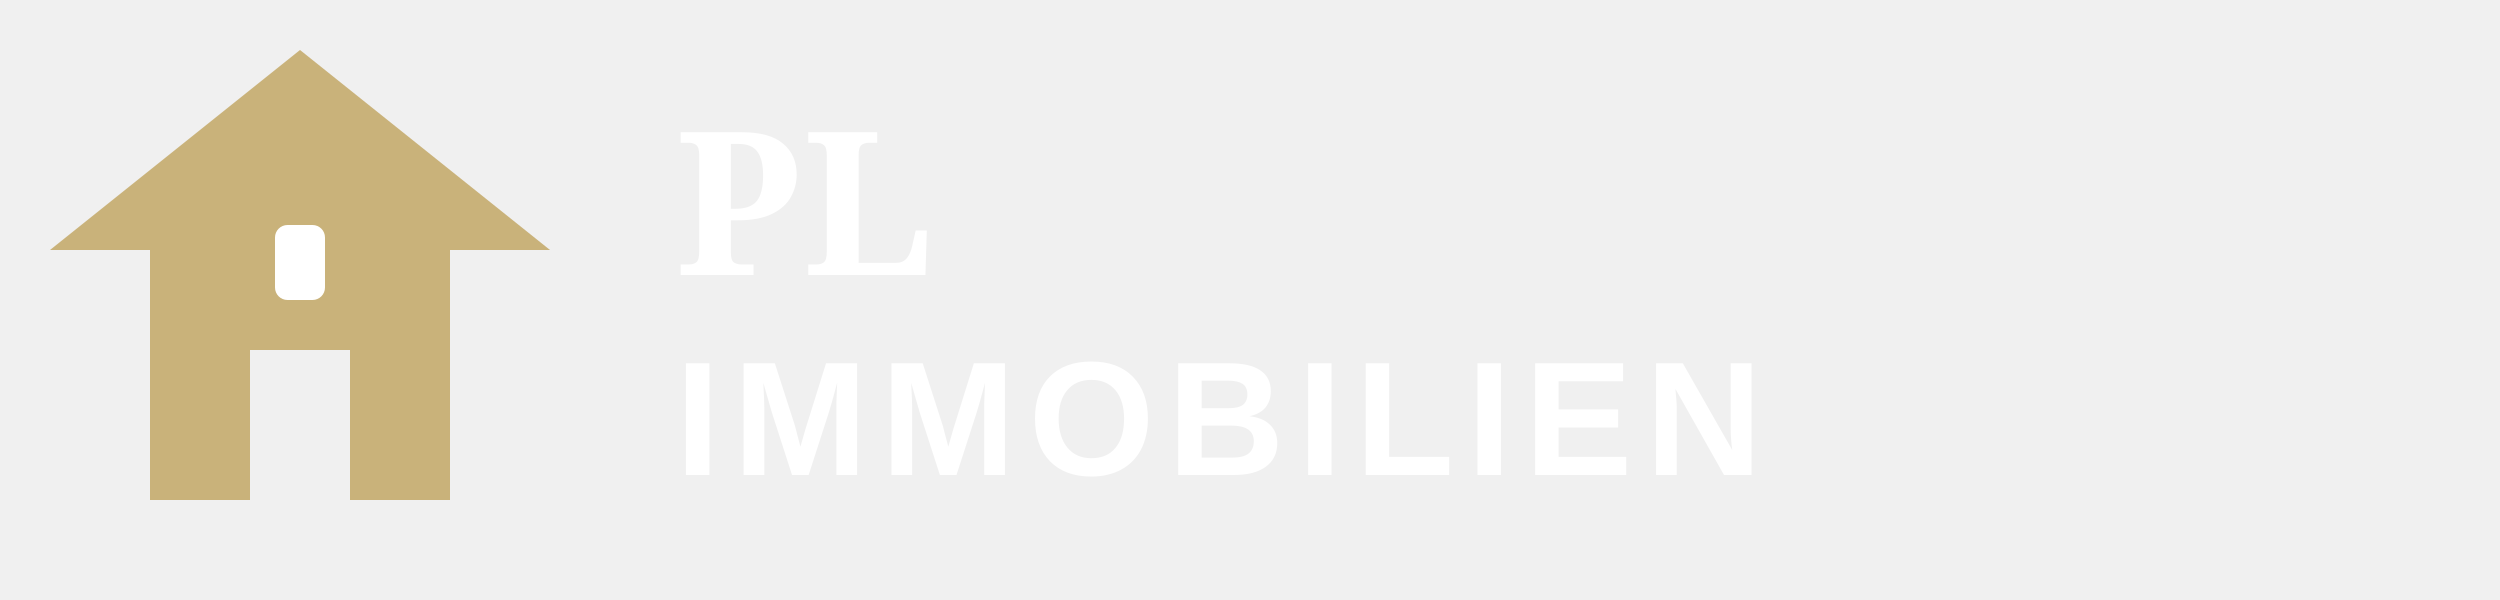
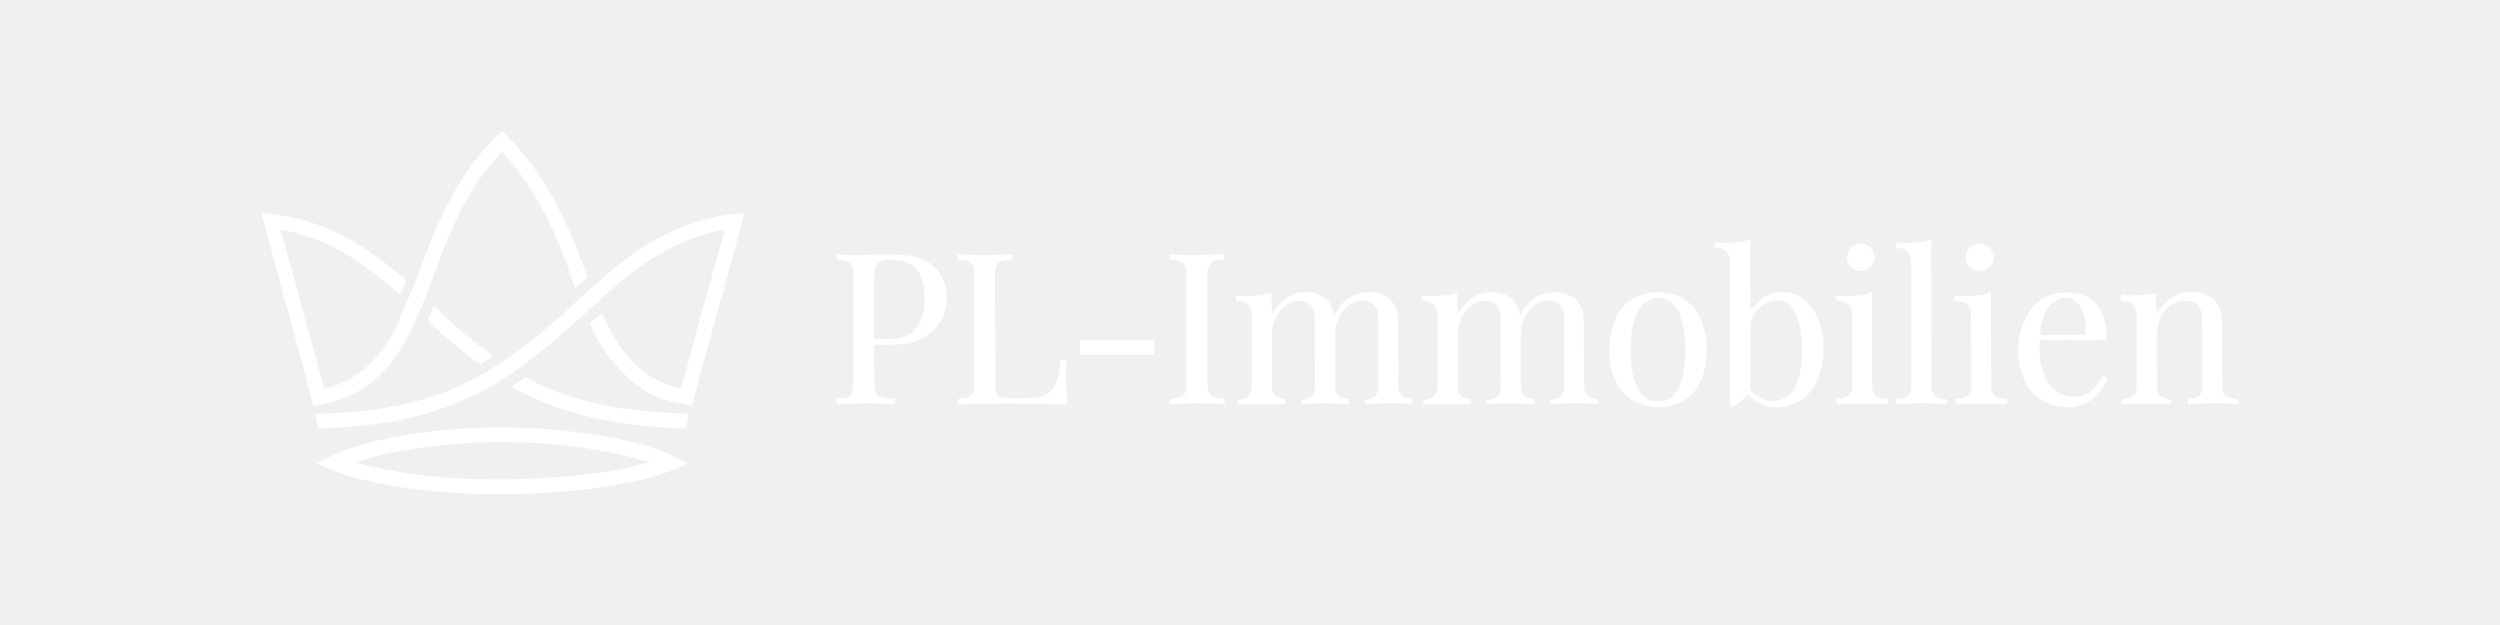
- <svg xmlns="http://www.w3.org/2000/svg" viewBox="0 0 200 48" fill="none">
-   <path d="M24 4L4 20H12V40H20V28H28V40H36V20H44L24 4Z" fill="#C9B27A" />
-   <rect x="22" y="18" width="4" height="6" rx="1" fill="#FFFFFF" />
-   <text x="54" y="22" font-family="Georgia, serif" font-size="16" font-weight="700" fill="#FFFFFF">PL</text>
-   <text x="54" y="38" font-family="Arial, sans-serif" font-size="13" font-weight="600" letter-spacing="1" fill="#FFFFFF">IMMOBILIEN</text>
+ <svg xmlns="http://www.w3.org/2000/svg" id="Layer_1" data-name="Layer 1" viewBox="0 0 2048 512">
+   <defs>
+     <style>
+       .logo-light { fill: #ffffff; }
+     </style>
+   </defs>
+   <g>
+     <g>
+       <g>
+         <path class="logo-light" d="M1454.03,333.56c-9.16-.28-15.97-3.98-21.63-10.35l-12.83,10.4c-2.98.16-2.4-3.92-2.4-5.95l.05-113.55c0-7.16-5.3-11.29-11.88-11.39-1.17-.02-1.09-4.09-.07-4.1,9.53.79,18.8.45,28.47-2.25l.15,57.08,11.79-10.41c15.66-8.5,34.33-1.94,42.05,14.62s8.24,37.12.85,54.09c-6.08,13.96-19.33,22.25-34.56,21.8ZM1465.54,249.58c-5.18-4.4-12.71-4.53-18.84-1.33-6.68,3.48-12.64,10.75-12.67,18.67l-.2,52.37c7.48,9.41,21.3,12.45,31.1,5.01,15.28-11.59,15.25-62.28.6-74.72ZM1433.9,253.73l-.5.5.5.5.5-.5-.5-.5Z" />
+         <path class="logo-light" d="M1766.92,273.75l.02,44.16c0,10.41,11.01,7.56,11.89,10.32.27.85-.15,2.69-1.38,2.7l-37.05.04c-1.64,0-2.53-.75-2.67-1.9-.5-4.27,12.53-.05,12.55-11.49l.14-58.82c.02-7.24-4.57-12.5-12.2-12.25-1,.03-1.23-3-.61-3.88.55-.79,1.84-1.89,3.27-1.49,3.6,2.09,20.01.25,25.06-1.06l.78,18.29c7.32-17.49,29.26-24.8,45.28-14.21,5.7,3.77,7.99,12.02,8.06,18.59l.56,54.71c.06,5.66,4.07,9.52,9.83,9.16,1.26-.08,2.56.12,3.05.67.91,1.02.32,3.91-.95,3.79-13.46-1.27-25.89-.89-39.34-.02-1.15.07-1.28-4.31-.04-4.3,3.53.01,6.11-.43,8.29-2.45,1.74-1.61,2.88-4.5,2.87-7.64l-.26-55.67c-.03-5.4-2.27-11.51-7.43-13.43-10.31-3.85-21.37,1.75-26.04,11.39-2.18,4.51-3.7,9.26-3.7,14.79Z" />
+         <g>
+           <path class="logo-light" d="M719.67,323.94c3.76,3.12,8.89,2.46,13.02,2.35.61,1.79.57,3.37.32,5.11-16.14-1.65-31.77-1.21-47.44.02-.44-2.05-.35-3.85.27-4.64.51-.65,2.33-.48,3.54-.45,5.68.15,9.57-3.84,9.57-9.72l.05-93.8c0-6.16-4.36-9.82-10.19-9.74-.93.01-2.34-.13-2.85-.53-.72-.56-.91-2.33-.47-4.39,21.02,2.73,45.24-2.33,64.31,2.26,14.09,3.39,23.72,14,25.55,28.23,2.09,16.31-5.47,31.45-20.23,38.74-6.8,3.35-13.96,4.86-21.72,4.92l-17.37.15.17,31.34c.02,3.24.64,7.84,3.46,10.17ZM755.32,228.94c-2.61-9.23-10.38-14.74-19.65-15.68-5.17-.52-10.69-1.39-15.38,1.39-3.12,1.84-4.12,6.41-4.13,10.07l-.25,53.14,18.96-.48c21.9-2.65,26.03-28.72,20.45-48.45Z" />
+           <path class="logo-light" d="M868.78,294.36c1.68,0,3.37,0,5.05,0-1.21,12.17-.19,23.85.59,37l-52.02-.88-37.89.89c-.31-2.02-.06-3.82.57-4.39.61-.55,2.44-.6,3.54-.61,5.7-.04,9.46-3.82,9.46-9.74l-.04-93.8c0-6.25-4.49-10.16-10.39-9.73-1.02.08-2.31-.03-2.74-.48-.76-.78-.82-2.41-.46-4.45,14.97,1.2,29.91.93,45.14,0,2,7.66-8.46,2.44-12.08,7.76-1.95,2.86-2.44,7.1-2.43,10.85l.23,88.83c0,3.67,1.44,9.33,5.29,9.92,9.43,1.45,18.93.78,28.24,0,15.54-1.31,18.91-15.31,19.93-31.16Z" />
+         </g>
+         <path class="logo-light" d="M1395.26,307.08c-5.34,17.9-21.13,27.21-38.84,26.36-16.14-.78-29.3-9.6-34.61-25.3-4.64-13.75-4.56-29.13-.11-42.94,5.35-16.61,19.67-25.9,36.72-25.85s30.1,8.76,35.95,24.62c4.96,13.45,5.18,28.75.9,43.11ZM1380.58,292.75c.5-12.48-.26-24.7-4.9-35.99-4.37-10.63-15.67-16.33-25.81-10.54-14.14,8.08-14.8,33.24-13.56,50.56,1.18,16.59,7.76,33.49,23.48,32.12s20.15-20.09,20.8-36.15Z" />
+         <path class="logo-light" d="M1671.22,278.56c-2.76,21.61,5.92,45.93,26.72,46.52,17.97.51,24.06-17.05,25.07-17.15,1.15-.11,2.16.73,2.79,1.09,1.51.86.09,2.58-.38,3.58-6.78,14.38-19.95,22.36-35.69,20.79-14.72-1.48-27.18-10.18-32.48-24.6-6.24-16.98-5.09-37.15,4.5-52.47,6.23-9.96,16.23-15.92,27.57-16.64,7.88-.5,16.11.45,22.4,4.58,10.52,6.9,14.65,21.68,13.96,34.08l-10.51.44-43.93-.23ZM1708.66,274.36c.55-13.83-3.58-29.49-14.97-30.5-14.4-1.27-21.71,15.34-22.44,30.58l37.41-.09Z" />
+         <path class="logo-light" d="M1002.94,330.99c-14.52-.78-29.37-1.18-43.99.42-.69-.97-.64-3.2-.35-4.04.44-1.29,13.45.84,13.45-10.72v-93.83c0-6.2-4.36-9.87-10.21-9.77-.96.02-2.33-.17-2.87-.51-.77-.49-1.05-2.33-.59-4.44,14.89,1.56,29.8.89,44.71.03.1,1.7.18,3.18-.05,3.9-.25.81-2.25.91-3.54.83-5.93-.4-10.27,3.82-10.27,10.08l-.05,92.69c0,3.12,1.11,6.28,2.7,8.05,4.28,4.76,13.8.06,11.05,7.31Z" />
+         <path class="logo-light" d="M1554.74,331.14c-2.04.18-2.01-4.3-.5-4.33,3.4-.07,6.18-.41,8.33-2.41,1.71-1.59,3.13-4.52,3.13-7.79l.03-101.76c0-3.47-1.56-6.81-3.25-8.68-2.32-2.58-5.83-3.07-9.46-2.97-.23-1.75-.16-3.28.05-4.7,9.97,1,18.87.66,28.86-1.97l.13,120.05c0,6.36,4.36,10.36,10.32,10.07,1.24-.06,2.12.58,2.59.98.68.58.56,3.42-.41,3.35-13.42-.97-25.84-1.06-39.82.16Z" />
+         <path class="logo-light" d="M1602.3,331.2c-.47-1.99-.48-3.38-.21-4.57,3.65.25,6.34-.12,8.86-1.79,2.15-1.42,3.84-4.65,3.84-8.15l-.11-59.87c-.02-10.93-12.91-10.19-13.11-10.76-.25-.73.02-2.25.1-3.87,8.25.14,16.58.64,25.24-1.03.41-.08.8-.25,1.13-.51l2.92-2.2.19,78.2c.01,5.86,3.59,9.74,9.45,9.84,1.2.02,3.13.09,3.66.83.57.79.27,3.59-.71,3.58l-18.01-.21c-3.01-.04-18.31.42-23.25.52Z" />
+         <rect class="logo-light" x="884.91" y="277.72" width="61.1" height="11.76" transform="translate(-.35 1.14)" />
+         <path class="logo-light" d="M1628.49,201.7c6.06,4.09,5.53,13.71,1.37,17.15-5.02,4.16-11.87,4.16-16.08.12s-4.65-10.62-.92-15.25,10.21-5.67,15.62-2.02Z" />
+         <circle class="logo-light" cx="1524.39" cy="210.71" r="11.31" />
+       </g>
+       <g>
+         <path class="logo-light" d="M253.34,319.08l-39.29-144.58c48.13,3.21,83.61,24.6,118.72,55.16l-5,11.61c-28.35-24.83-58.59-46.73-97.76-52.92l35.5,129.77c28.02-4.44,50.41-29.94,61.14-55.12l14.36-33.68c16.43-45.6,33.54-88.55,70.5-122.07,35.66,34.94,53.29,74.2,70,120.13-4.15,2.55-6.63,5.4-10.46,8.91-13.43-41.67-29.79-79.08-59.72-112.1-25.56,26.43-40,58.15-52.58,91.93-7.35,19.72-14.05,38.66-23.59,57.37-17.4,34.13-39.85,53.42-78.63,59.02l-3.19-13.43Z" />
+         <path class="logo-light" d="M593.89,188.15c-36.37,6.23-67.71,26.2-94.13,50.03l-16.27,14.67-12.47,11.52-13.43,11.58-26.88,21.93c-53.97,39.27-103.64,51.33-169.96,53l-2.5-11.95c96.26-1.65,144.92-27.55,213.14-91.11l11.94-11.12,21.11-17.97c28.13-23.95,67.43-42.59,105.17-44.07l-4.07,16.37-31.11,112.57-7.58,28.59-19.01-3.98c-27.73-5.8-53.72-36.81-64.76-63.29l9.75-7.69,6.33,11.87c13.45,25.22,29.19,42.04,58.72,49.47l17.18-63.26,18.85-67.17Z" />
+         <path class="logo-light" d="M409.9,404.76c-36.36.03-70.73-2.55-105.4-10.09-15.66-3.41-29.99-7.76-45.01-15.06,17.24-9.61,34.56-15.38,53.34-19.46,65.57-14.27,142.42-13.24,207.55,2.58,15.25,3.71,28.76,9.14,42.84,17.01-14.15,6.82-27.62,11.23-42.52,14.39-36.46,7.75-72.65,10.57-110.8,10.64ZM474.73,389.19c19.68-2.06,38.07-4.88,57.62-10.54-64.64-19.11-138.13-20.84-203.28-9.43-13.22,2.31-25.11,5.15-38.21,9.83,58.43,15.36,124.35,16.39,183.87,10.14Z" />
+         <path class="logo-light" d="M561.67,351.24c-49.19-1.91-98.36-9.21-142.19-34.21l10.86-8.23c39.99,22.8,88.18,28.81,134.22,30.14l-2.89,12.3Z" />
+         <path class="logo-light" d="M393.45,298.42c-15.71-10.97-29.48-22.76-43.22-36.16l5.18-12.07c15.11,15.83,30.95,28.76,48.8,41.38-3.85,2.49-6.6,3.6-10.76,6.85Z" />
+       </g>
+     </g>
+     <path class="logo-light" d="M1156.87,326.86v-.02c-.49-.04-.97-.08-1.46-.13-.08,0-.15-.01-.23-.03-.06,0-.13-.01-.19-.02-.07-.01-.13-.02-.2-.03-1.45-.23-3.41-.58-4.39-1.13-2.89-1.62-4.74-4.86-4.77-8.83l-.36-54.63c-.04-6.47-2.29-13.31-7.32-17.39-7.55-6.12-17.58-6.49-26.96-3.57-7.86,2.44-13.71,9.17-17.86,17.42-1.91-8.44-5.41-14.61-12.55-17.27-15.45-5.76-31.22,1.7-38.36,16.36l-.89-17.53c-10.02,2.79-19.26,2.69-28.35,2.19-.79,1.67-.22,4.43.8,4.38,6.86-.33,11.66,3.99,11.66,10.75v59.55c0,.51-.02,1.42-.25,2.51-.25,1.19-.75,2.59-1.74,3.94-3.3,4.48-9.01,4.26-9.5,4.23-.08,1.15-.17,2.31-.26,3.47,13.09-.01,26.18-.01,39.27-.02-.03-1.41-.05-2.81-.08-4.22-2.99-.26-6.13-.46-8.11-2.48-.83-.84-1.63-2.1-2.15-3.55-.38-1.03-.6-2.17-.6-3.32l.1-44.61c.02-6.52,2.3-12.76,6.05-17.78,5.25-7.03,14.44-10.88,22.7-7.28,4.13,1.79,6.24,7.36,6.26,11.95l.17,57.91c0,.99-.12,1.94-.36,2.81-.29.92-.75,1.92-1.46,2.89-.43.58-.9,1.09-1.4,1.52-3.3,2.91-7.67,2.74-8.1,2.71-.01.14-.02.27-.03.41-.07,1.01-.15,2.04-.23,3.06h.18v.08c.34-.03.68-.06,1.03-.08,5.94-.47,12.39-.76,19.26-.74,6.18.02,12.02.28,17.45.72h1.35c-.03-1.41-.05-2.81-.08-4.22-.97-.08-1.95-.16-2.91-.29-3.79-.25-6.64-2.43-7.72-5.77-.31-.96-.48-2.02-.48-3.16v-43.87c-.01-7.36,2.57-14.48,7.12-19.87,5.28-6.25,13.62-9.65,21.34-6.52,4.6,1.87,6.88,7.39,6.89,12.39l.05,57.9c-.05.7-.36,4.32-2.62,6.74-.06.06-.11.12-.17.17-.24.25-.5.48-.79.68-.07.07-.14.12-.22.17-2.98,2.22-6.53,2.24-7.33,2.2.02,1.16.04,2.32.06,3.47v.13c5.32-.42,10.96-.73,16.89-.86h.12c1.01-.02,2.02-.04,3.05-.05,6.59-.08,12.86.09,18.75.41-.02-1.29-.04-2.56-.07-3.85Z" />
+     <path class="logo-light" d="M1308.99,326.86v-.02c-.49-.04-.97-.08-1.46-.13-.08,0-.15-.01-.23-.03-.06,0-.13-.01-.19-.02-.07-.01-.13-.02-.2-.03-1.45-.23-3.41-.58-4.39-1.13-2.89-1.62-4.74-4.86-4.77-8.83l-.36-54.63c-.04-6.47-2.29-13.31-7.32-17.39-7.55-6.12-17.58-6.49-26.96-3.57-7.86,2.44-13.71,9.17-17.86,17.42-1.91-8.44-5.41-14.61-12.55-17.27-15.45-5.76-31.22,1.7-38.36,16.36l-.89-17.53c-10.02,2.79-19.26,2.69-28.35,2.19-.79,1.67-.22,4.43.8,4.38,6.86-.33,11.66,3.99,11.66,10.75v59.55c0,.51-.02,1.42-.25,2.51-.25,1.19-.75,2.59-1.74,3.94-3.3,4.48-9.01,4.26-9.5,4.23-.08,1.15-.17,2.31-.26,3.47,13.09-.01,26.18-.01,39.27-.02-.03-1.41-.05-2.81-.08-4.22-2.99-.26-6.13-.46-8.11-2.48-.83-.84-1.63-2.1-2.15-3.55-.38-1.03-.6-2.17-.6-3.32l.1-44.61c.02-6.52,2.3-12.76,6.05-17.78,5.25-7.03,14.44-10.88,22.7-7.28,4.13,1.79,6.24,7.36,6.26,11.95l.17,57.91c0,.99-.12,1.94-.36,2.81-.29.92-.75,1.92-1.46,2.89-.43.58-.9,1.09-1.4,1.52-3.3,2.91-7.67,2.74-8.1,2.71-.01.14-.02.27-.03.41-.07,1.01-.15,2.04-.23,3.06h.18v.08c.34-.03.68-.06,1.03-.08,5.94-.47,12.39-.76,19.26-.74,6.18.02,12.02.28,17.45.72h1.35c-.03-1.41-.05-2.81-.08-4.22-.97-.08-1.95-.16-2.91-.29-3.79-.25-6.64-2.43-7.72-5.77-.31-.96-.48-2.02-.48-3.16v-43.87c-.01-7.36,2.57-14.48,7.12-19.87,5.28-6.25,13.62-9.65,21.34-6.52,4.6,1.87,6.88,7.39,6.89,12.39l.05,57.9c-.05.7-.36,4.32-2.62,6.74-.06.06-.11.12-.17.17-.24.25-.5.48-.79.68-.07.07-.14.12-.22.17-2.98,2.22-6.53,2.24-7.33,2.2.02,1.16.04,2.32.06,3.47v.13c5.32-.42,10.96-.73,16.89-.86h.12c1.01-.02,2.02-.04,3.05-.05,6.59-.08,12.86.09,18.75.41-.02-1.29-.04-2.56-.07-3.85Z" />
+   </g>
+   <path class="logo-light" d="M1504.83,331.2c-.47-1.99-.48-3.38-.21-4.57,3.65.25,6.34-.12,8.86-1.79,2.15-1.42,3.84-4.65,3.84-8.15l-.11-59.87c-.02-10.93-12.91-10.19-13.11-10.76-.25-.73.02-2.25.1-3.87,8.25.14,16.58.64,25.24-1.03.41-.08.8-.25,1.13-.51l2.92-2.2.19,78.2c.01,5.86,3.59,9.74,9.45,9.84,1.2.02,3.13.09,3.66.83.57.79.27,3.59-.71,3.58l-18.01-.21c-3.01-.04-18.31.42-23.25.52Z" />
</svg>
